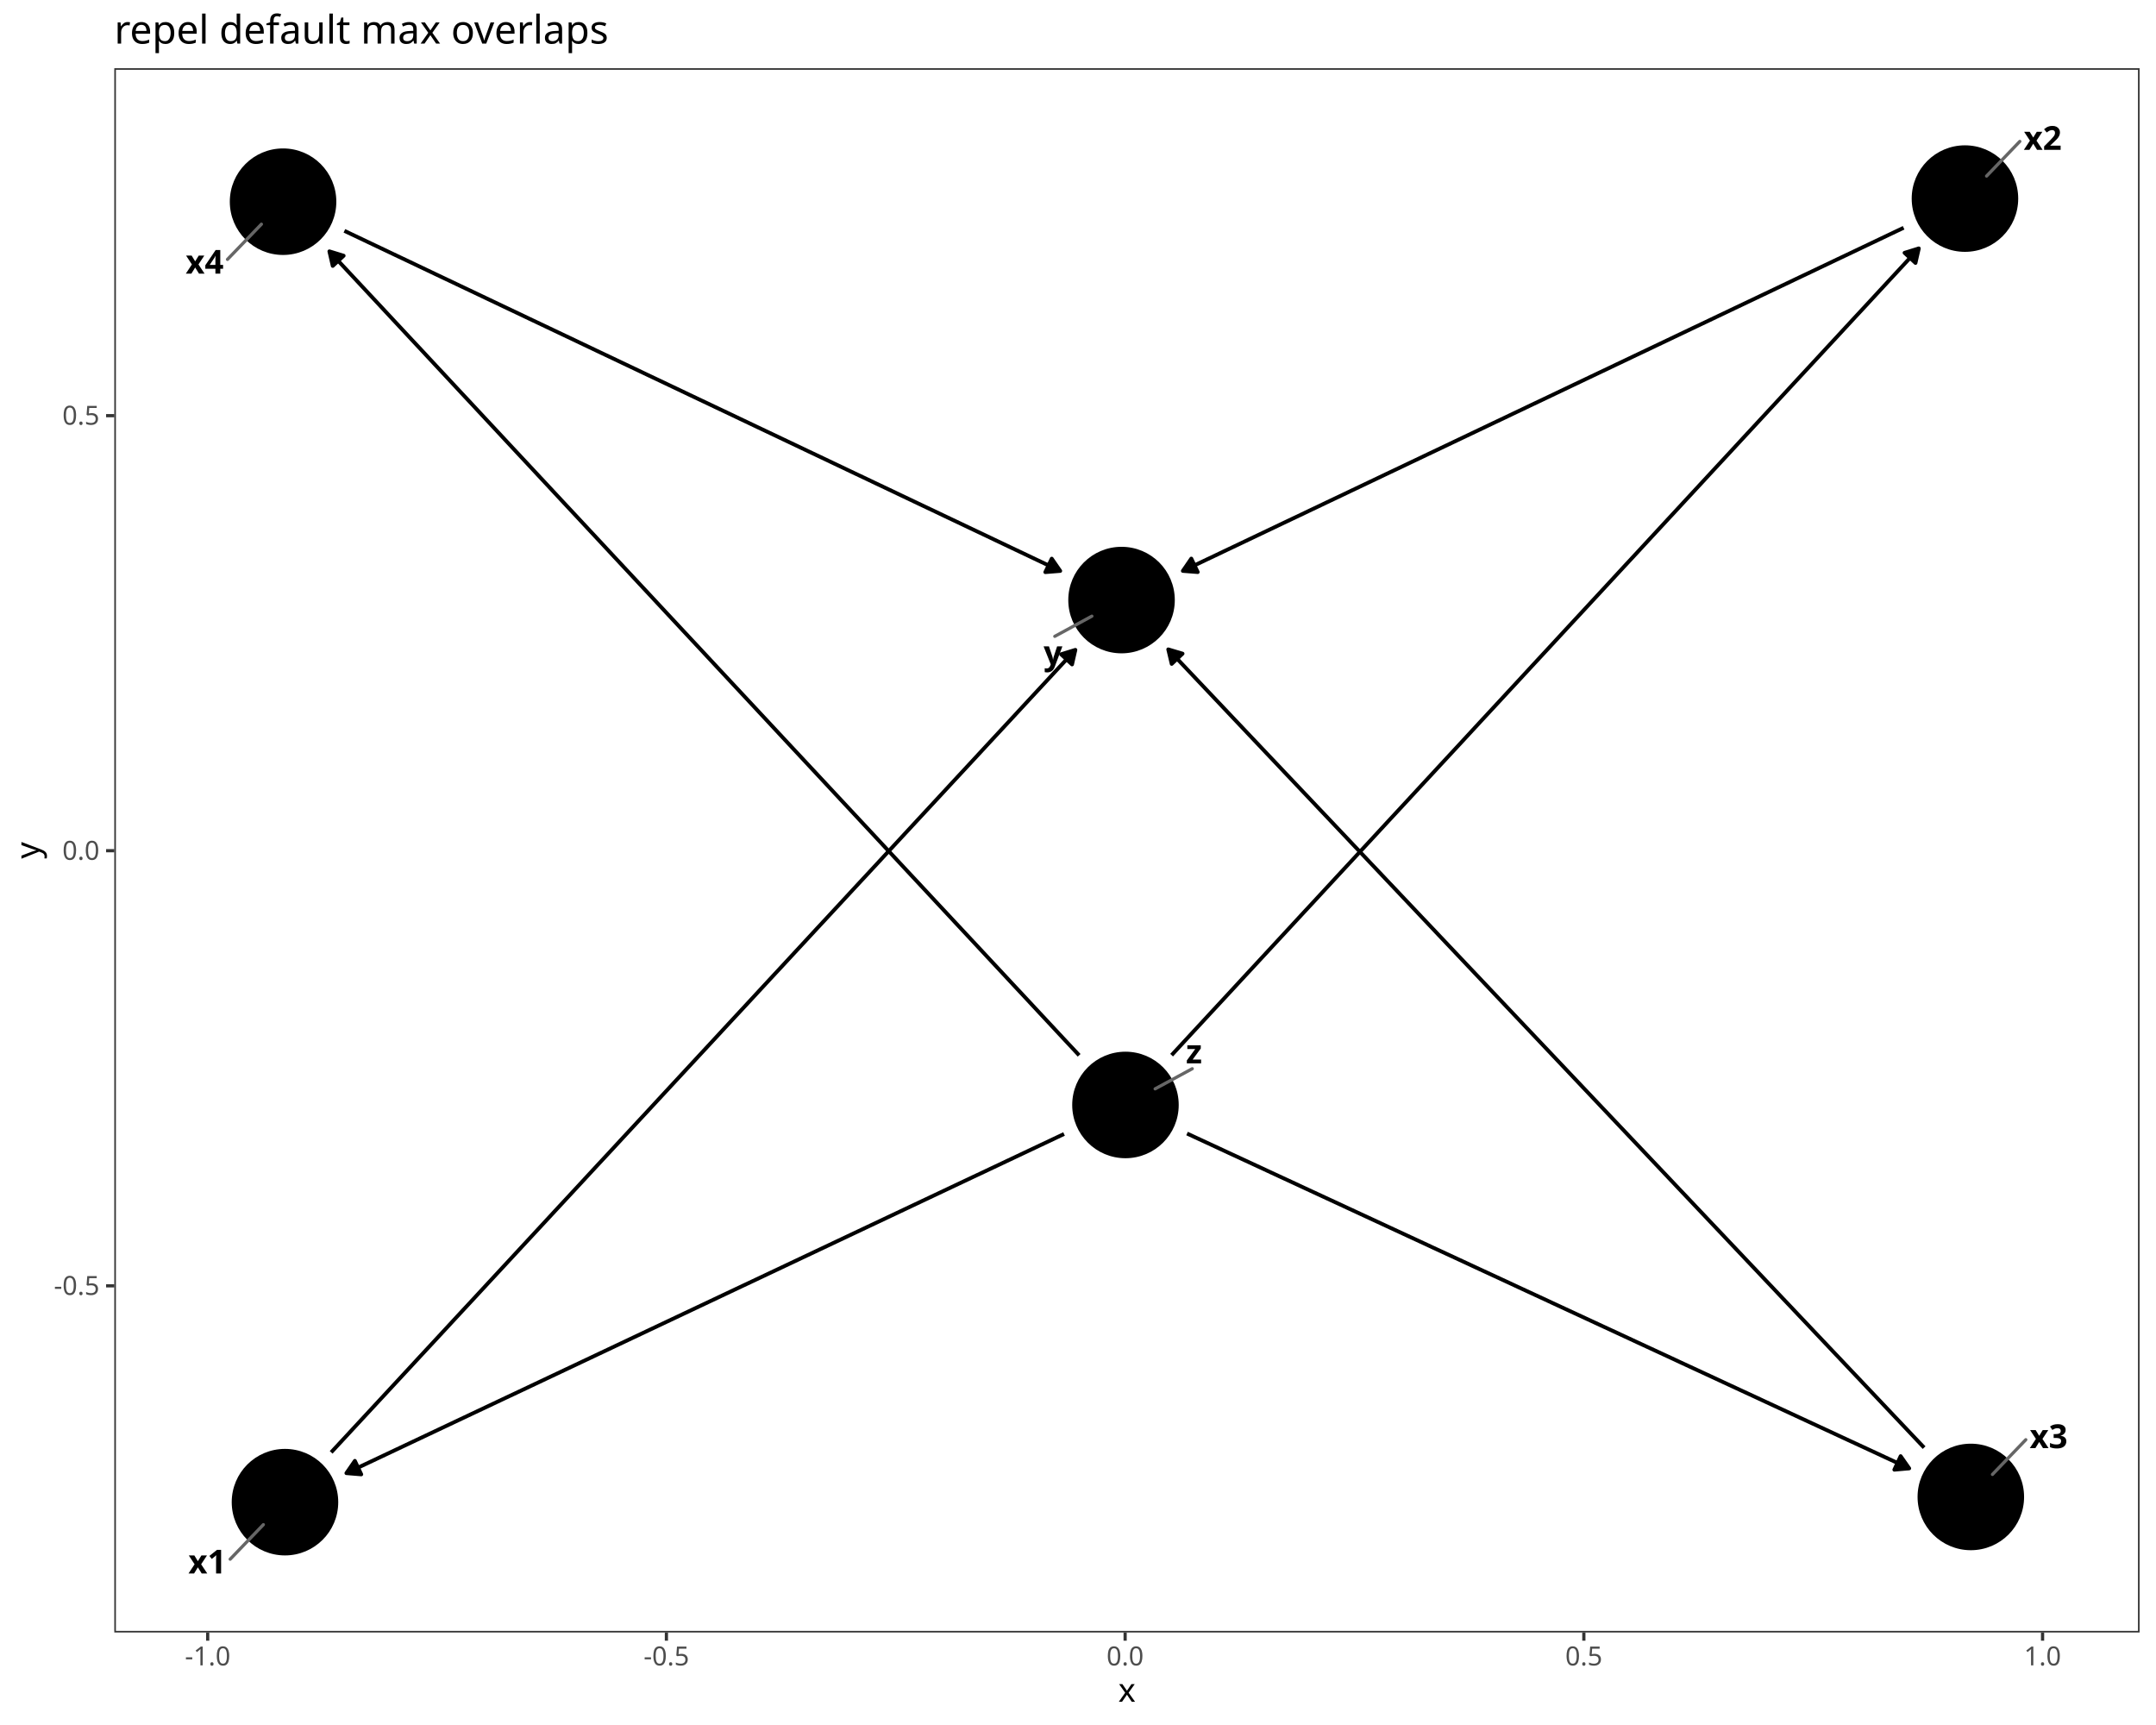
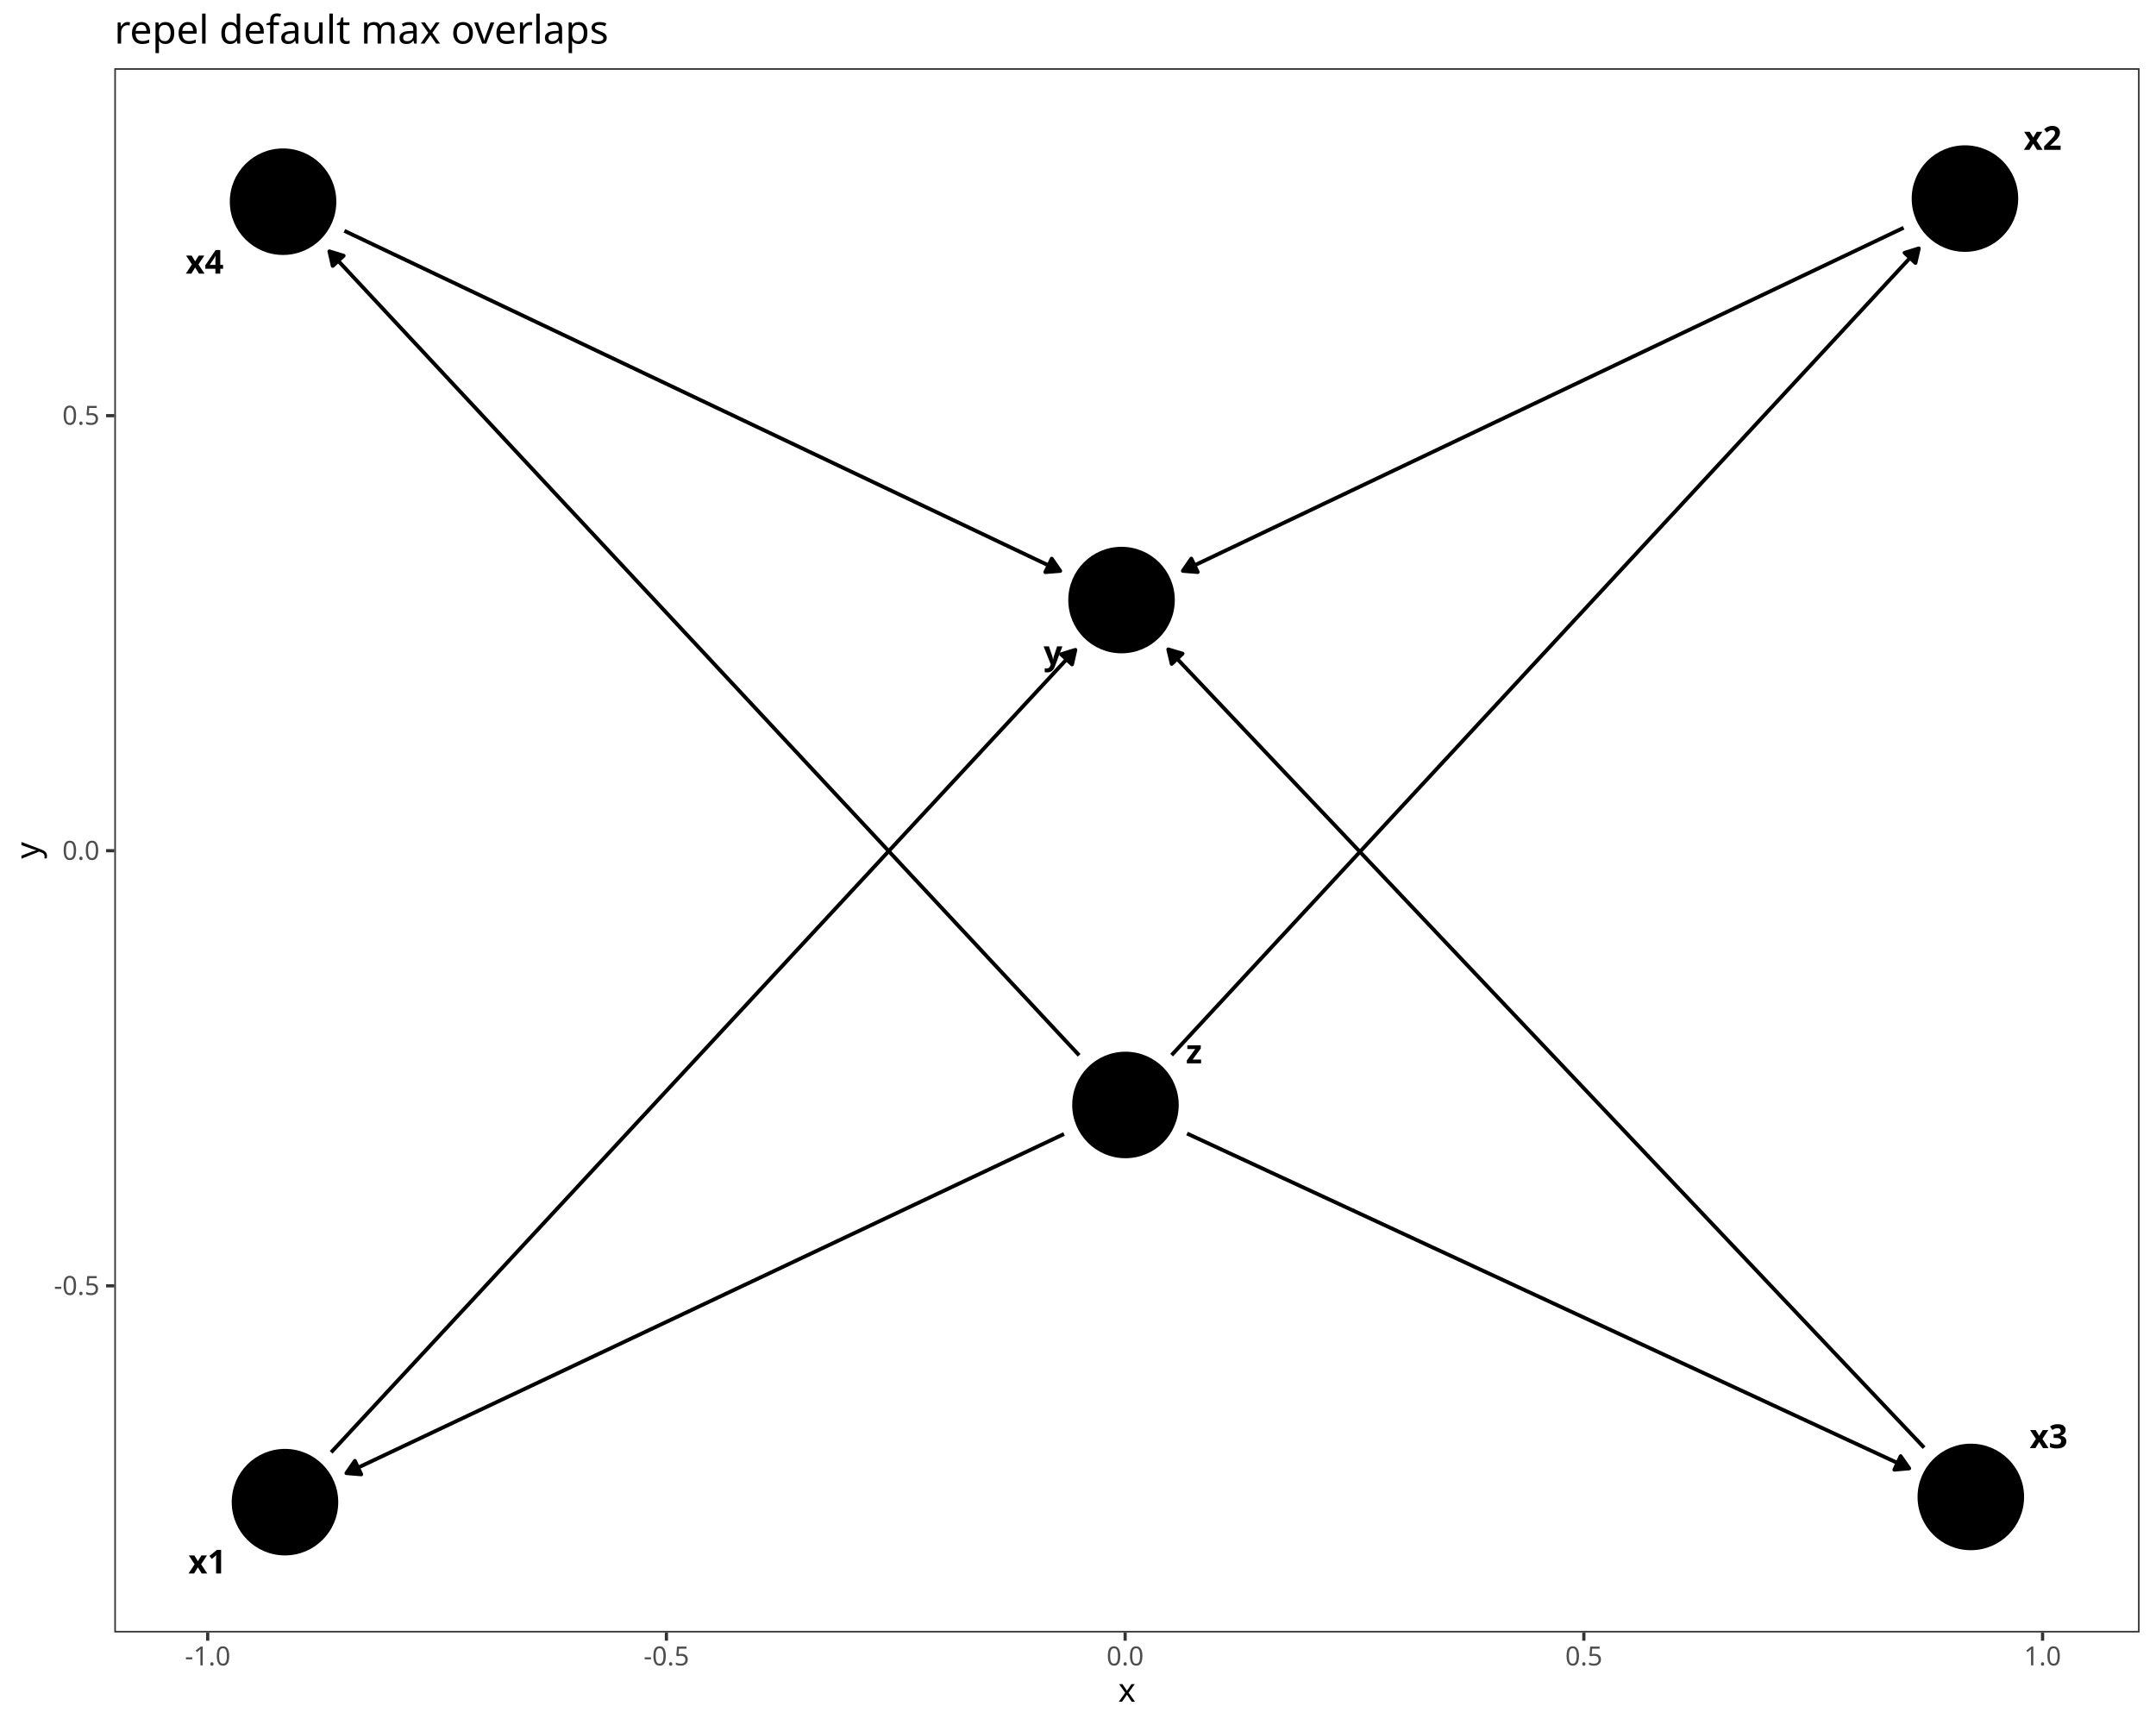
<svg xmlns="http://www.w3.org/2000/svg" class="svglite" data-engine-version="2.0" width="720.00pt" height="576.00pt" viewBox="0 0 720.00 576.00">
  <defs>
    <style type="text/css">
    .svglite line, .svglite polyline, .svglite polygon, .svglite path, .svglite rect, .svglite circle {
      fill: none;
      stroke: #000000;
      stroke-linecap: round;
      stroke-linejoin: round;
      stroke-miterlimit: 10.00;
    }
  </style>
  </defs>
  <rect width="100%" height="100%" style="stroke: none; fill: #FFFFFF;" />
  <defs>
    <clipPath id="cpMC4wMHw3MjAuMDB8MC4wMHw1NzYuMDA=">
      <rect x="0.00" y="0.00" width="720.00" height="576.00" />
    </clipPath>
  </defs>
  <g clip-path="url(#cpMC4wMHw3MjAuMDB8MC4wMHw1NzYuMDA=)">
    <rect x="0.00" y="0.00" width="720.00" height="576.00" style="stroke-width: 1.07; stroke: #FFFFFF; fill: #FFFFFF;" />
  </g>
  <defs>
    <clipPath id="cpMzguMTd8NzE0LjUyfDIyLjc4fDU0NS4xMQ==">
      <rect x="38.17" y="22.78" width="676.35" height="522.33" />
    </clipPath>
  </defs>
  <g clip-path="url(#cpMzguMTd8NzE0LjUyfDIyLjc4fDU0NS4xMQ==)">
    <rect x="38.17" y="22.78" width="676.35" height="522.33" style="stroke-width: 1.07; stroke: none; fill: #FFFFFF;" />
    <polyline points="110.59,484.96 112.10,483.33 114.93,480.29 117.75,477.24 120.57,474.20 123.39,471.16 126.21,468.12 129.04,465.07 131.86,462.03 134.68,458.99 137.50,455.95 140.32,452.90 143.15,449.86 145.97,446.82 148.79,443.78 151.61,440.73 154.43,437.69 157.26,434.65 160.08,431.61 162.90,428.56 165.72,425.52 168.54,422.48 171.36,419.44 174.19,416.39 177.01,413.35 179.83,410.31 182.65,407.27 185.47,404.22 188.30,401.18 191.12,398.14 193.94,395.10 196.76,392.05 199.58,389.01 202.41,385.97 205.23,382.93 208.05,379.88 210.87,376.84 213.69,373.80 216.52,370.76 219.34,367.71 222.16,364.67 224.98,361.63 227.80,358.59 230.63,355.54 233.45,352.50 236.27,349.46 239.09,346.42 241.91,343.37 244.73,340.33 247.56,337.29 250.38,334.25 253.20,331.20 256.02,328.16 258.84,325.12 261.67,322.08 264.49,319.03 267.31,315.99 270.13,312.95 272.95,309.90 275.78,306.86 278.60,303.82 281.42,300.78 284.24,297.73 287.06,294.69 289.89,291.65 292.71,288.61 295.53,285.56 298.35,282.52 301.17,279.48 303.99,276.44 306.82,273.39 309.64,270.35 312.46,267.31 315.28,264.27 318.10,261.22 320.93,258.18 323.75,255.14 326.57,252.10 329.39,249.05 332.21,246.01 335.04,242.97 337.86,239.93 340.68,236.88 343.50,233.84 346.32,230.80 349.15,227.76 351.97,224.71 354.79,221.67 357.61,218.63 359.12,217.00 " style="stroke-width: 1.28; stroke-linecap: butt;" />
    <polygon points="358.01,221.86 359.12,217.00 354.36,218.47 " style="stroke-width: 1.28; stroke-linecap: butt; fill: #000000;" />
    <polyline points="635.72,76.06 633.44,77.14 630.59,78.50 627.75,79.85 624.90,81.21 622.06,82.56 619.21,83.92 616.37,85.27 613.52,86.62 610.68,87.98 607.83,89.33 604.99,90.69 602.14,92.04 599.30,93.39 596.45,94.75 593.61,96.10 590.76,97.46 587.92,98.81 585.07,100.17 582.23,101.52 579.38,102.87 576.54,104.23 573.69,105.58 570.85,106.94 568.00,108.29 565.16,109.64 562.31,111.00 559.47,112.35 556.62,113.71 553.78,115.06 550.93,116.42 548.09,117.77 545.24,119.12 542.40,120.48 539.55,121.83 536.71,123.19 533.86,124.54 531.02,125.89 528.17,127.25 525.33,128.60 522.48,129.96 519.64,131.31 516.79,132.67 513.95,134.02 511.10,135.37 508.26,136.73 505.41,138.08 502.57,139.44 499.72,140.79 496.88,142.14 494.03,143.50 491.19,144.85 488.34,146.21 485.50,147.56 482.65,148.92 479.81,150.27 476.96,151.62 474.12,152.98 471.27,154.33 468.43,155.69 465.58,157.04 462.74,158.39 459.89,159.75 457.05,161.10 454.20,162.46 451.36,163.81 448.51,165.17 445.67,166.52 442.82,167.87 439.98,169.23 437.13,170.58 434.29,171.94 431.44,173.29 428.60,174.64 425.75,176.00 422.91,177.35 420.06,178.71 417.22,180.06 414.37,181.42 411.53,182.77 408.68,184.12 405.84,185.48 402.99,186.83 400.15,188.19 397.30,189.54 395.02,190.63 " style="stroke-width: 1.28; stroke-linecap: butt;" />
    <polygon points="397.84,186.52 395.02,190.63 399.98,191.02 " style="stroke-width: 1.28; stroke-linecap: butt; fill: #000000;" />
    <polyline points="642.56,483.38 640.97,481.70 638.10,478.67 635.24,475.65 632.37,472.62 629.51,469.60 626.65,466.57 623.78,463.55 620.92,460.52 618.05,457.50 615.19,454.47 612.32,451.45 609.46,448.42 606.59,445.40 603.73,442.37 600.86,439.35 598.00,436.32 595.13,433.30 592.27,430.27 589.40,427.25 586.54,424.22 583.67,421.20 580.81,418.17 577.94,415.15 575.08,412.12 572.21,409.10 569.35,406.07 566.48,403.05 563.62,400.02 560.75,397.00 557.89,393.97 555.03,390.95 552.16,387.92 549.30,384.90 546.43,381.87 543.57,378.85 540.70,375.82 537.84,372.80 534.97,369.77 532.11,366.75 529.24,363.72 526.38,360.70 523.51,357.67 520.65,354.65 517.78,351.62 514.92,348.60 512.05,345.57 509.19,342.55 506.32,339.52 503.46,336.50 500.59,333.47 497.73,330.45 494.86,327.42 492.00,324.40 489.13,321.37 486.27,318.35 483.40,315.32 480.54,312.30 477.68,309.27 474.81,306.25 471.95,303.22 469.08,300.20 466.22,297.17 463.35,294.15 460.49,291.12 457.62,288.10 454.76,285.07 451.89,282.05 449.03,279.02 446.16,276.00 443.30,272.97 440.43,269.95 437.57,266.92 434.70,263.90 431.84,260.87 428.97,257.85 426.11,254.82 423.24,251.80 420.38,248.77 417.51,245.75 414.65,242.72 411.78,239.70 408.92,236.67 406.06,233.65 403.19,230.62 400.33,227.60 397.46,224.57 394.60,221.55 391.73,218.52 390.14,216.84 " style="stroke-width: 1.28; stroke-linecap: butt;" />
    <polygon points="394.91,218.26 390.14,216.84 391.29,221.68 " style="stroke-width: 1.28; stroke-linecap: butt; fill: #000000;" />
    <polyline points="115.01,77.08 117.16,78.10 119.99,79.44 122.82,80.79 125.64,82.13 128.47,83.47 131.30,84.82 134.13,86.16 136.96,87.50 139.79,88.85 142.61,90.19 145.44,91.54 148.27,92.88 151.10,94.22 153.93,95.57 156.76,96.91 159.58,98.25 162.41,99.60 165.24,100.94 168.07,102.29 170.90,103.63 173.73,104.97 176.55,106.32 179.38,107.66 182.21,109.00 185.04,110.35 187.87,111.69 190.70,113.03 193.53,114.38 196.35,115.72 199.18,117.07 202.01,118.41 204.84,119.75 207.67,121.10 210.50,122.44 213.32,123.78 216.15,125.13 218.98,126.47 221.81,127.81 224.64,129.16 227.47,130.50 230.29,131.85 233.12,133.19 235.95,134.53 238.78,135.88 241.61,137.22 244.44,138.56 247.26,139.91 250.09,141.25 252.92,142.60 255.75,143.94 258.58,145.28 261.41,146.63 264.24,147.97 267.06,149.31 269.89,150.66 272.72,152.00 275.55,153.34 278.38,154.69 281.21,156.03 284.03,157.38 286.86,158.72 289.69,160.06 292.52,161.41 295.35,162.75 298.18,164.09 301.00,165.44 303.83,166.78 306.66,168.13 309.49,169.47 312.32,170.81 315.15,172.16 317.97,173.50 320.80,174.84 323.63,176.19 326.46,177.53 329.29,178.87 332.12,180.22 334.94,181.56 337.77,182.91 340.60,184.25 343.43,185.59 346.26,186.94 349.09,188.28 351.92,189.62 354.06,190.64 " style="stroke-width: 1.28; stroke-linecap: butt;" />
    <polygon points="349.09,191.04 354.06,190.64 351.23,186.54 " style="stroke-width: 1.28; stroke-linecap: butt; fill: #000000;" />
    <polyline points="355.34,378.65 353.16,379.68 350.33,381.02 347.49,382.36 344.66,383.70 341.82,385.04 338.99,386.38 336.15,387.72 333.32,389.06 330.48,390.40 327.65,391.74 324.81,393.07 321.98,394.41 319.14,395.75 316.31,397.09 313.47,398.43 310.64,399.77 307.80,401.11 304.97,402.45 302.13,403.79 299.30,405.13 296.46,406.47 293.63,407.81 290.79,409.15 287.96,410.49 285.12,411.83 282.29,413.17 279.45,414.51 276.62,415.85 273.78,417.19 270.95,418.53 268.11,419.87 265.28,421.21 262.44,422.55 259.61,423.89 256.77,425.23 253.94,426.57 251.10,427.91 248.27,429.24 245.43,430.58 242.60,431.92 239.76,433.26 236.93,434.60 234.09,435.94 231.26,437.28 228.42,438.62 225.59,439.96 222.75,441.30 219.92,442.64 217.08,443.98 214.25,445.32 211.41,446.66 208.58,448.00 205.74,449.34 202.91,450.68 200.07,452.02 197.24,453.36 194.40,454.70 191.57,456.04 188.73,457.38 185.90,458.72 183.06,460.06 180.23,461.40 177.39,462.74 174.56,464.08 171.72,465.42 168.89,466.75 166.05,468.09 163.22,469.43 160.38,470.77 157.54,472.11 154.71,473.45 151.87,474.79 149.04,476.13 146.20,477.47 143.37,478.81 140.53,480.15 137.70,481.49 134.86,482.83 132.03,484.17 129.19,485.51 126.36,486.85 123.52,488.19 120.69,489.53 117.85,490.87 115.68,491.90 " style="stroke-width: 1.28; stroke-linecap: butt;" />
    <polygon points="118.51,487.80 115.68,491.90 120.64,492.31 " style="stroke-width: 1.28; stroke-linecap: butt; fill: #000000;" />
    <polyline points="391.26,352.33 392.84,350.62 395.67,347.56 398.50,344.50 401.33,341.45 404.16,338.39 407.00,335.33 409.83,332.28 412.66,329.22 415.49,326.16 418.32,323.11 421.15,320.05 423.99,316.99 426.82,313.93 429.65,310.88 432.48,307.82 435.31,304.76 438.15,301.71 440.98,298.65 443.81,295.59 446.64,292.53 449.47,289.48 452.31,286.42 455.14,283.36 457.97,280.31 460.80,277.25 463.63,274.19 466.46,271.14 469.30,268.08 472.13,265.02 474.96,261.96 477.79,258.91 480.62,255.85 483.46,252.79 486.29,249.74 489.12,246.68 491.95,243.62 494.78,240.56 497.61,237.51 500.45,234.45 503.28,231.39 506.11,228.34 508.94,225.28 511.77,222.22 514.61,219.16 517.44,216.11 520.27,213.05 523.10,209.99 525.93,206.94 528.77,203.88 531.60,200.82 534.43,197.77 537.26,194.71 540.09,191.65 542.92,188.59 545.76,185.54 548.59,182.48 551.42,179.42 554.25,176.37 557.08,173.31 559.92,170.25 562.75,167.19 565.58,164.14 568.41,161.08 571.24,158.02 574.07,154.97 576.91,151.91 579.74,148.85 582.57,145.79 585.40,142.74 588.23,139.68 591.07,136.62 593.90,133.57 596.73,130.51 599.56,127.45 602.39,124.40 605.23,121.34 608.06,118.28 610.89,115.22 613.72,112.17 616.55,109.11 619.38,106.05 622.22,103.00 625.05,99.94 627.88,96.88 630.71,93.82 633.54,90.77 636.38,87.71 639.21,84.65 640.79,82.95 " style="stroke-width: 1.28; stroke-linecap: butt;" />
    <polygon points="639.68,87.80 640.79,82.95 636.03,84.42 " style="stroke-width: 1.28; stroke-linecap: butt; fill: #000000;" />
    <polyline points="396.42,378.50 398.66,379.54 401.51,380.86 404.36,382.18 407.21,383.50 410.06,384.83 412.92,386.15 415.77,387.47 418.62,388.79 421.47,390.11 424.32,391.44 427.17,392.76 430.03,394.08 432.88,395.40 435.73,396.73 438.58,398.05 441.43,399.37 444.28,400.69 447.14,402.01 449.99,403.34 452.84,404.66 455.69,405.98 458.54,407.30 461.39,408.62 464.25,409.95 467.10,411.27 469.95,412.59 472.80,413.91 475.65,415.23 478.50,416.56 481.36,417.88 484.21,419.20 487.06,420.52 489.91,421.84 492.76,423.17 495.61,424.49 498.47,425.81 501.32,427.13 504.17,428.45 507.02,429.78 509.87,431.10 512.72,432.42 515.58,433.74 518.43,435.07 521.28,436.39 524.13,437.71 526.98,439.03 529.83,440.35 532.69,441.68 535.54,443.00 538.39,444.32 541.24,445.64 544.09,446.96 546.94,448.29 549.80,449.61 552.65,450.93 555.50,452.25 558.35,453.57 561.20,454.90 564.05,456.22 566.91,457.54 569.76,458.86 572.61,460.18 575.46,461.51 578.31,462.83 581.16,464.15 584.02,465.47 586.87,466.79 589.72,468.12 592.57,469.44 595.42,470.76 598.27,472.08 601.13,473.41 603.98,474.73 606.83,476.05 609.68,477.37 612.53,478.69 615.38,480.02 618.23,481.34 621.09,482.66 623.94,483.98 626.79,485.30 629.64,486.63 632.49,487.95 635.34,489.27 637.58,490.31 " style="stroke-width: 1.28; stroke-linecap: butt;" />
    <polygon points="632.62,490.75 637.58,490.31 634.72,486.23 " style="stroke-width: 1.28; stroke-linecap: butt; fill: #000000;" />
    <polyline points="360.38,352.38 358.80,350.68 355.95,347.64 353.11,344.59 350.27,341.54 347.43,338.50 344.59,335.45 341.75,332.40 338.90,329.36 336.06,326.31 333.22,323.26 330.38,320.22 327.54,317.17 324.70,314.12 321.86,311.08 319.01,308.03 316.17,304.98 313.33,301.94 310.49,298.89 307.65,295.84 304.81,292.80 301.96,289.75 299.12,286.70 296.28,283.66 293.44,280.61 290.60,277.56 287.76,274.52 284.92,271.47 282.07,268.42 279.23,265.38 276.39,262.33 273.55,259.28 270.71,256.24 267.87,253.19 265.02,250.14 262.18,247.10 259.34,244.05 256.50,241.00 253.66,237.96 250.82,234.91 247.98,231.87 245.13,228.82 242.29,225.77 239.45,222.73 236.61,219.68 233.77,216.63 230.93,213.59 228.08,210.54 225.24,207.49 222.40,204.45 219.56,201.40 216.72,198.35 213.88,195.31 211.04,192.26 208.19,189.21 205.35,186.17 202.51,183.12 199.67,180.07 196.83,177.03 193.99,173.98 191.14,170.93 188.30,167.89 185.46,164.84 182.62,161.79 179.78,158.75 176.94,155.70 174.09,152.65 171.25,149.61 168.41,146.56 165.57,143.51 162.73,140.47 159.89,137.42 157.05,134.37 154.20,131.33 151.36,128.28 148.52,125.23 145.68,122.19 142.84,119.14 140.00,116.09 137.15,113.05 134.31,110.00 131.47,106.96 128.63,103.91 125.79,100.86 122.95,97.82 120.11,94.77 117.26,91.72 114.42,88.68 111.58,85.63 110.00,83.93 " style="stroke-width: 1.28; stroke-linecap: butt;" />
    <polygon points="114.76,85.39 110.00,83.93 111.12,88.79 " style="stroke-width: 1.28; stroke-linecap: butt; fill: #000000;" />
    <circle cx="95.17" cy="501.59" r="17.43" style="stroke-width: 0.71; fill: #000000;" />
    <circle cx="656.20" cy="66.31" r="17.43" style="stroke-width: 0.71; fill: #000000;" />
    <circle cx="658.16" cy="499.85" r="17.43" style="stroke-width: 0.71; fill: #000000;" />
    <circle cx="94.53" cy="67.35" r="17.43" style="stroke-width: 0.71; fill: #000000;" />
    <circle cx="374.54" cy="200.37" r="17.43" style="stroke-width: 0.71; fill: #000000;" />
    <circle cx="375.85" cy="368.96" r="17.43" style="stroke-width: 0.71; fill: #000000;" />
-     <line x1="76.87" y1="520.63" x2="87.95" y2="509.10" style="stroke-width: 1.07; stroke: #666666;" />
-     <line x1="674.52" y1="47.22" x2="663.42" y2="58.79" style="stroke-width: 1.07; stroke: #666666;" />
-     <line x1="676.52" y1="480.74" x2="665.38" y2="492.33" style="stroke-width: 1.07; stroke: #666666;" />
-     <line x1="75.97" y1="86.61" x2="87.30" y2="74.86" style="stroke-width: 1.07; stroke: #666666;" />
-     <line x1="352.25" y1="212.48" x2="364.63" y2="205.75" style="stroke-width: 1.07; stroke: #666666;" />
-     <line x1="398.15" y1="356.86" x2="385.76" y2="363.58" style="stroke-width: 1.07; stroke: #666666;" />
    <text x="69.24" y="525.41" text-anchor="middle" style="font-size: 11.04px; font-weight: bold; font-family: sans;" textLength="11.66px" lengthAdjust="spacingAndGlyphs">x1</text>
    <text x="682.16" y="50.04" text-anchor="middle" style="font-size: 11.04px; font-weight: bold; font-family: sans;" textLength="11.66px" lengthAdjust="spacingAndGlyphs">x2</text>
    <text x="684.15" y="483.55" text-anchor="middle" style="font-size: 11.04px; font-weight: bold; font-family: sans;" textLength="11.66px" lengthAdjust="spacingAndGlyphs">x3</text>
    <text x="68.34" y="91.38" text-anchor="middle" style="font-size: 11.04px; font-weight: bold; font-family: sans;" textLength="11.66px" lengthAdjust="spacingAndGlyphs">x4</text>
    <text x="351.65" y="221.87" text-anchor="middle" style="font-size: 11.04px; font-weight: bold; font-family: sans;" textLength="5.52px" lengthAdjust="spacingAndGlyphs">y</text>
    <text x="398.74" y="355.06" text-anchor="middle" style="font-size: 11.04px; font-weight: bold; font-family: sans;" textLength="5.52px" lengthAdjust="spacingAndGlyphs">z</text>
    <rect x="38.17" y="22.78" width="676.35" height="522.33" style="stroke-width: 1.07; stroke: #333333;" />
  </g>
  <g clip-path="url(#cpMC4wMHw3MjAuMDB8MC4wMHw1NzYuMDA=)">
    <text x="33.24" y="432.38" text-anchor="end" style="font-size: 8.80px; fill: #4D4D4D; font-family: sans;" textLength="15.16px" lengthAdjust="spacingAndGlyphs">-0.5</text>
    <text x="33.24" y="287.10" text-anchor="end" style="font-size: 8.80px; fill: #4D4D4D; font-family: sans;" textLength="12.23px" lengthAdjust="spacingAndGlyphs">0.0</text>
    <text x="33.24" y="141.81" text-anchor="end" style="font-size: 8.80px; fill: #4D4D4D; font-family: sans;" textLength="12.23px" lengthAdjust="spacingAndGlyphs">0.5</text>
    <polyline points="35.43,429.36 38.17,429.36 " style="stroke-width: 1.07; stroke: #333333; stroke-linecap: butt;" />
    <polyline points="35.43,284.07 38.17,284.07 " style="stroke-width: 1.07; stroke: #333333; stroke-linecap: butt;" />
    <polyline points="35.43,138.79 38.17,138.79 " style="stroke-width: 1.07; stroke: #333333; stroke-linecap: butt;" />
    <polyline points="69.36,547.85 69.36,545.11 " style="stroke-width: 1.07; stroke: #333333; stroke-linecap: butt;" />
    <polyline points="222.55,547.85 222.55,545.11 " style="stroke-width: 1.07; stroke: #333333; stroke-linecap: butt;" />
    <polyline points="375.74,547.85 375.74,545.11 " style="stroke-width: 1.07; stroke: #333333; stroke-linecap: butt;" />
    <polyline points="528.93,547.85 528.93,545.11 " style="stroke-width: 1.07; stroke: #333333; stroke-linecap: butt;" />
    <polyline points="682.12,547.85 682.12,545.11 " style="stroke-width: 1.07; stroke: #333333; stroke-linecap: butt;" />
    <text x="69.36" y="556.10" text-anchor="middle" style="font-size: 8.80px; fill: #4D4D4D; font-family: sans;" textLength="15.16px" lengthAdjust="spacingAndGlyphs">-1.0</text>
    <text x="222.55" y="556.10" text-anchor="middle" style="font-size: 8.80px; fill: #4D4D4D; font-family: sans;" textLength="15.16px" lengthAdjust="spacingAndGlyphs">-0.5</text>
    <text x="375.74" y="556.10" text-anchor="middle" style="font-size: 8.80px; fill: #4D4D4D; font-family: sans;" textLength="12.23px" lengthAdjust="spacingAndGlyphs">0.0</text>
    <text x="528.93" y="556.10" text-anchor="middle" style="font-size: 8.80px; fill: #4D4D4D; font-family: sans;" textLength="12.23px" lengthAdjust="spacingAndGlyphs">0.5</text>
    <text x="682.12" y="556.10" text-anchor="middle" style="font-size: 8.80px; fill: #4D4D4D; font-family: sans;" textLength="12.23px" lengthAdjust="spacingAndGlyphs">1.0</text>
    <text x="376.34" y="568.24" text-anchor="middle" style="font-size: 11.00px; font-family: sans;" textLength="5.50px" lengthAdjust="spacingAndGlyphs">x</text>
    <text transform="translate(13.05,283.95) rotate(-90)" text-anchor="middle" style="font-size: 11.00px; font-family: sans;" textLength="5.50px" lengthAdjust="spacingAndGlyphs">y</text>
    <text x="38.17" y="14.56" style="font-size: 13.20px; font-family: sans;" textLength="154.84px" lengthAdjust="spacingAndGlyphs">repel default max overlaps</text>
  </g>
</svg>
